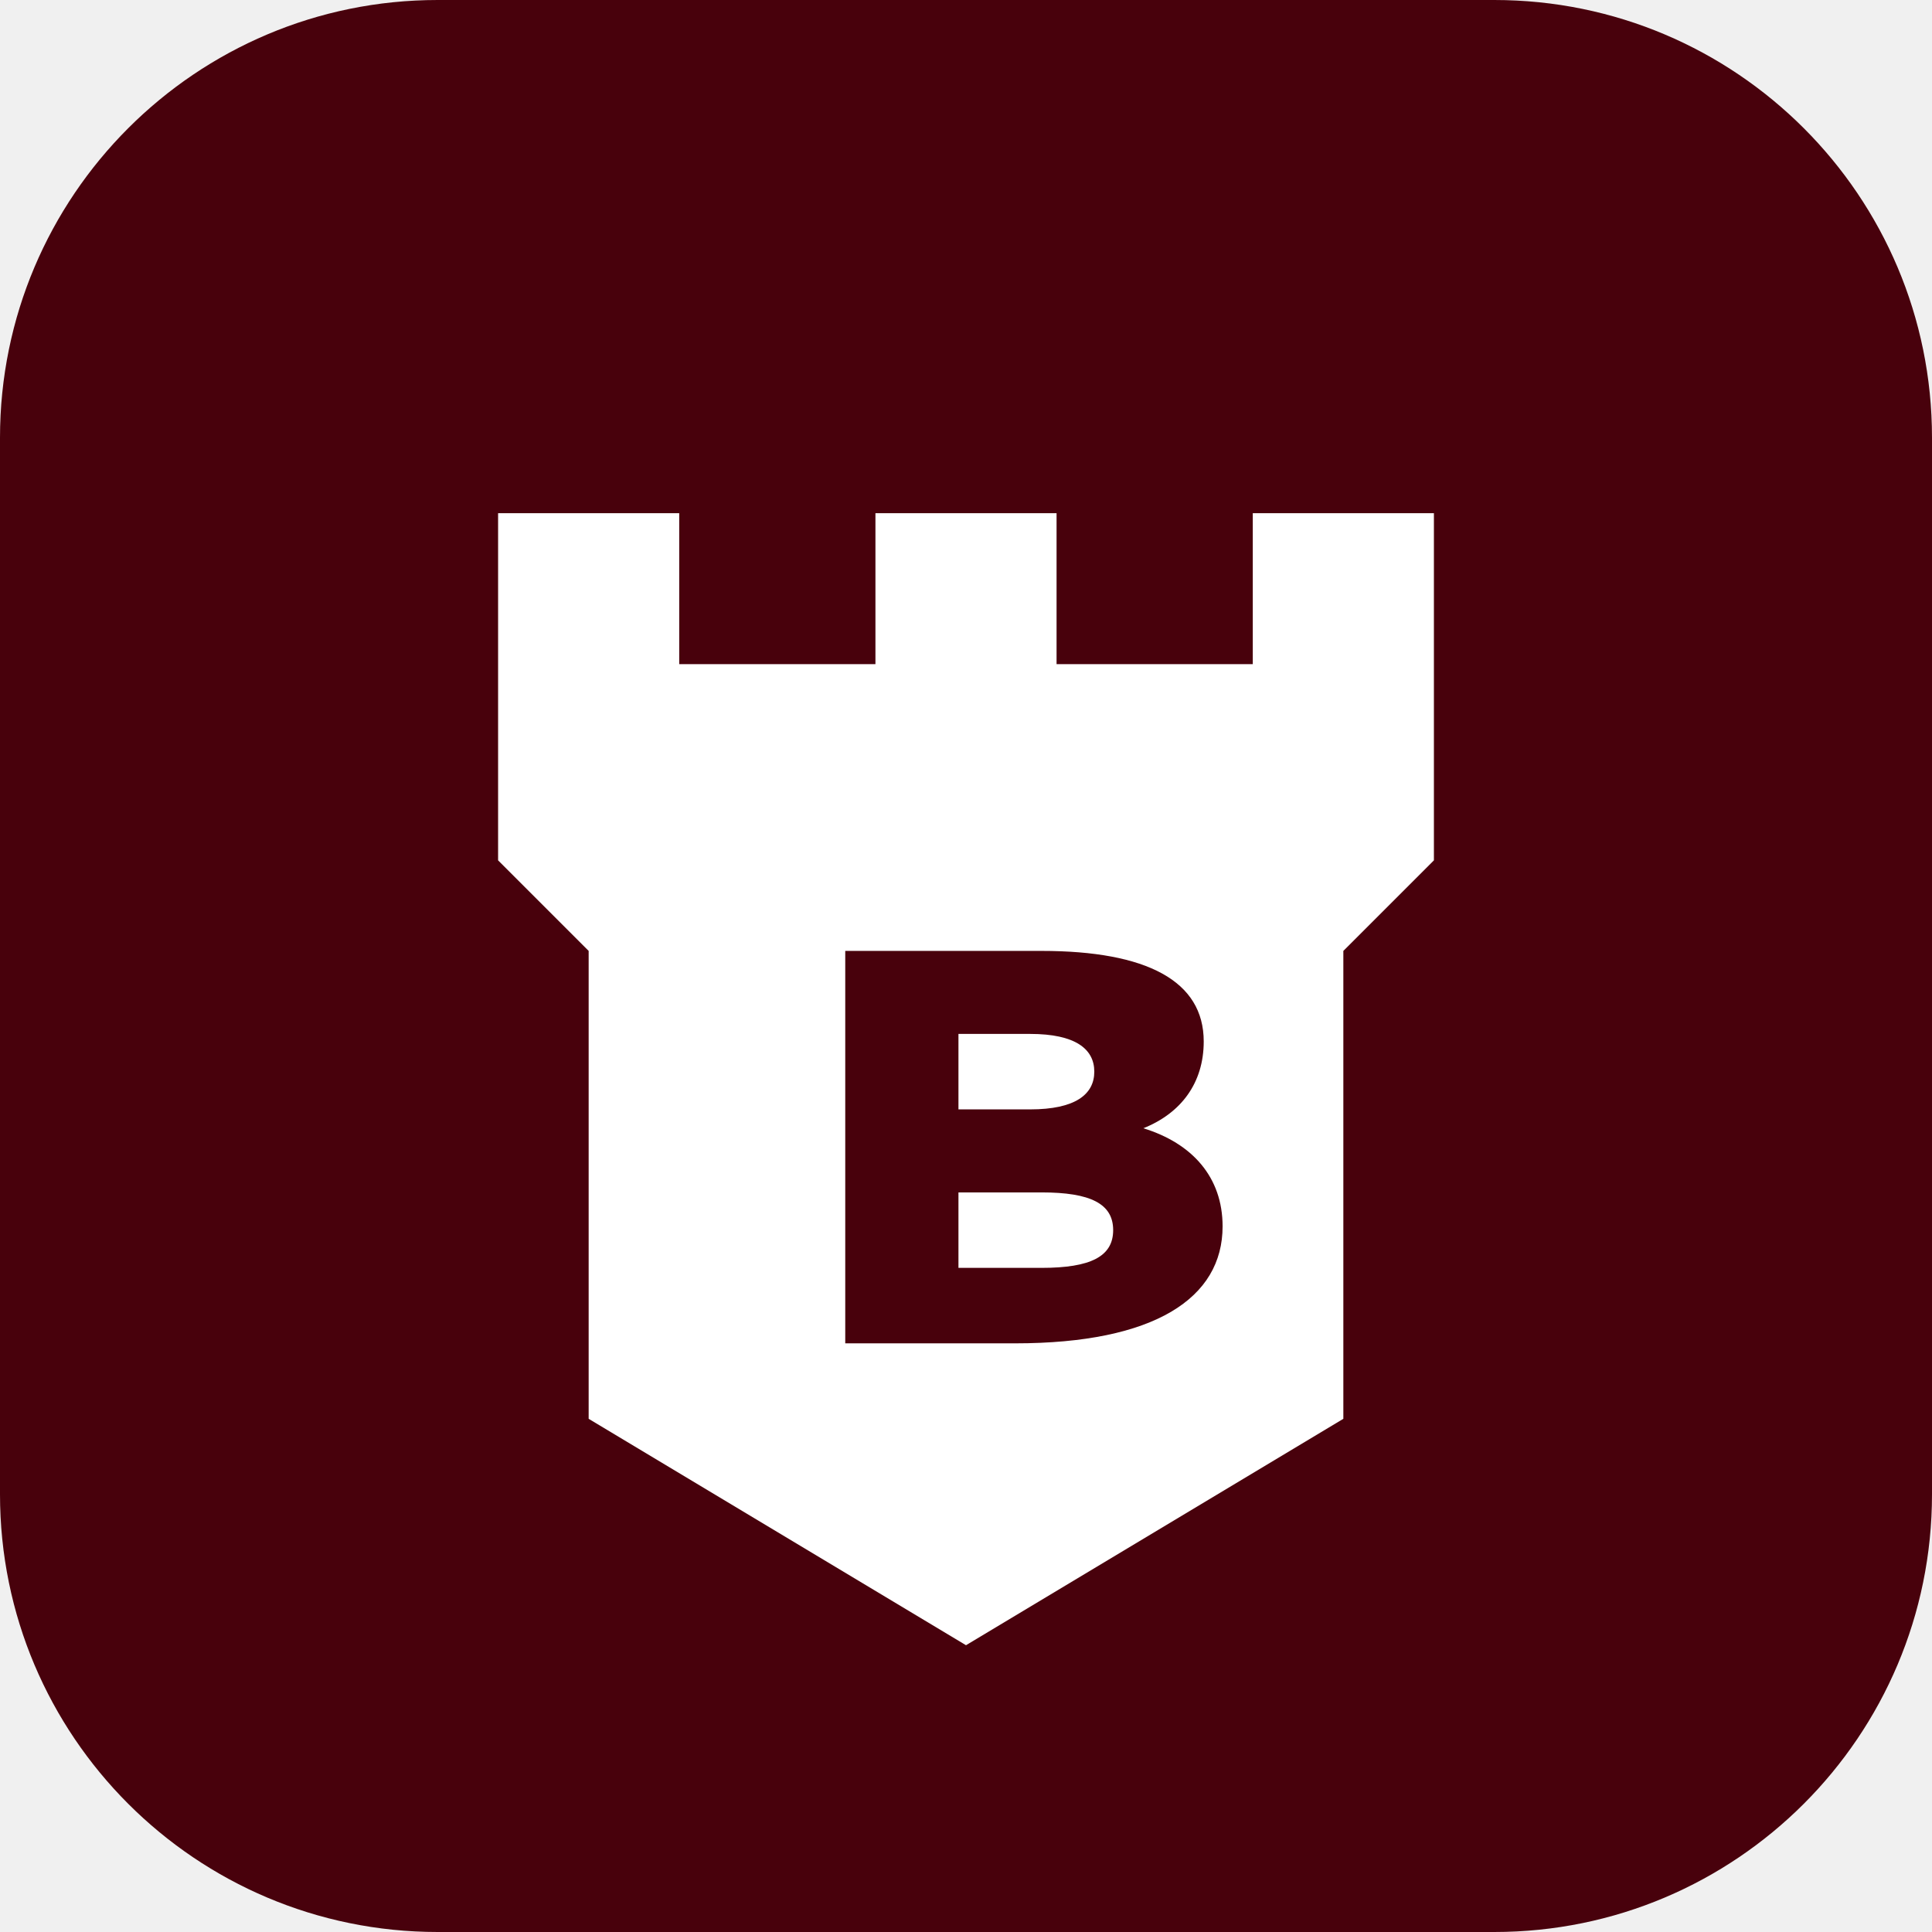
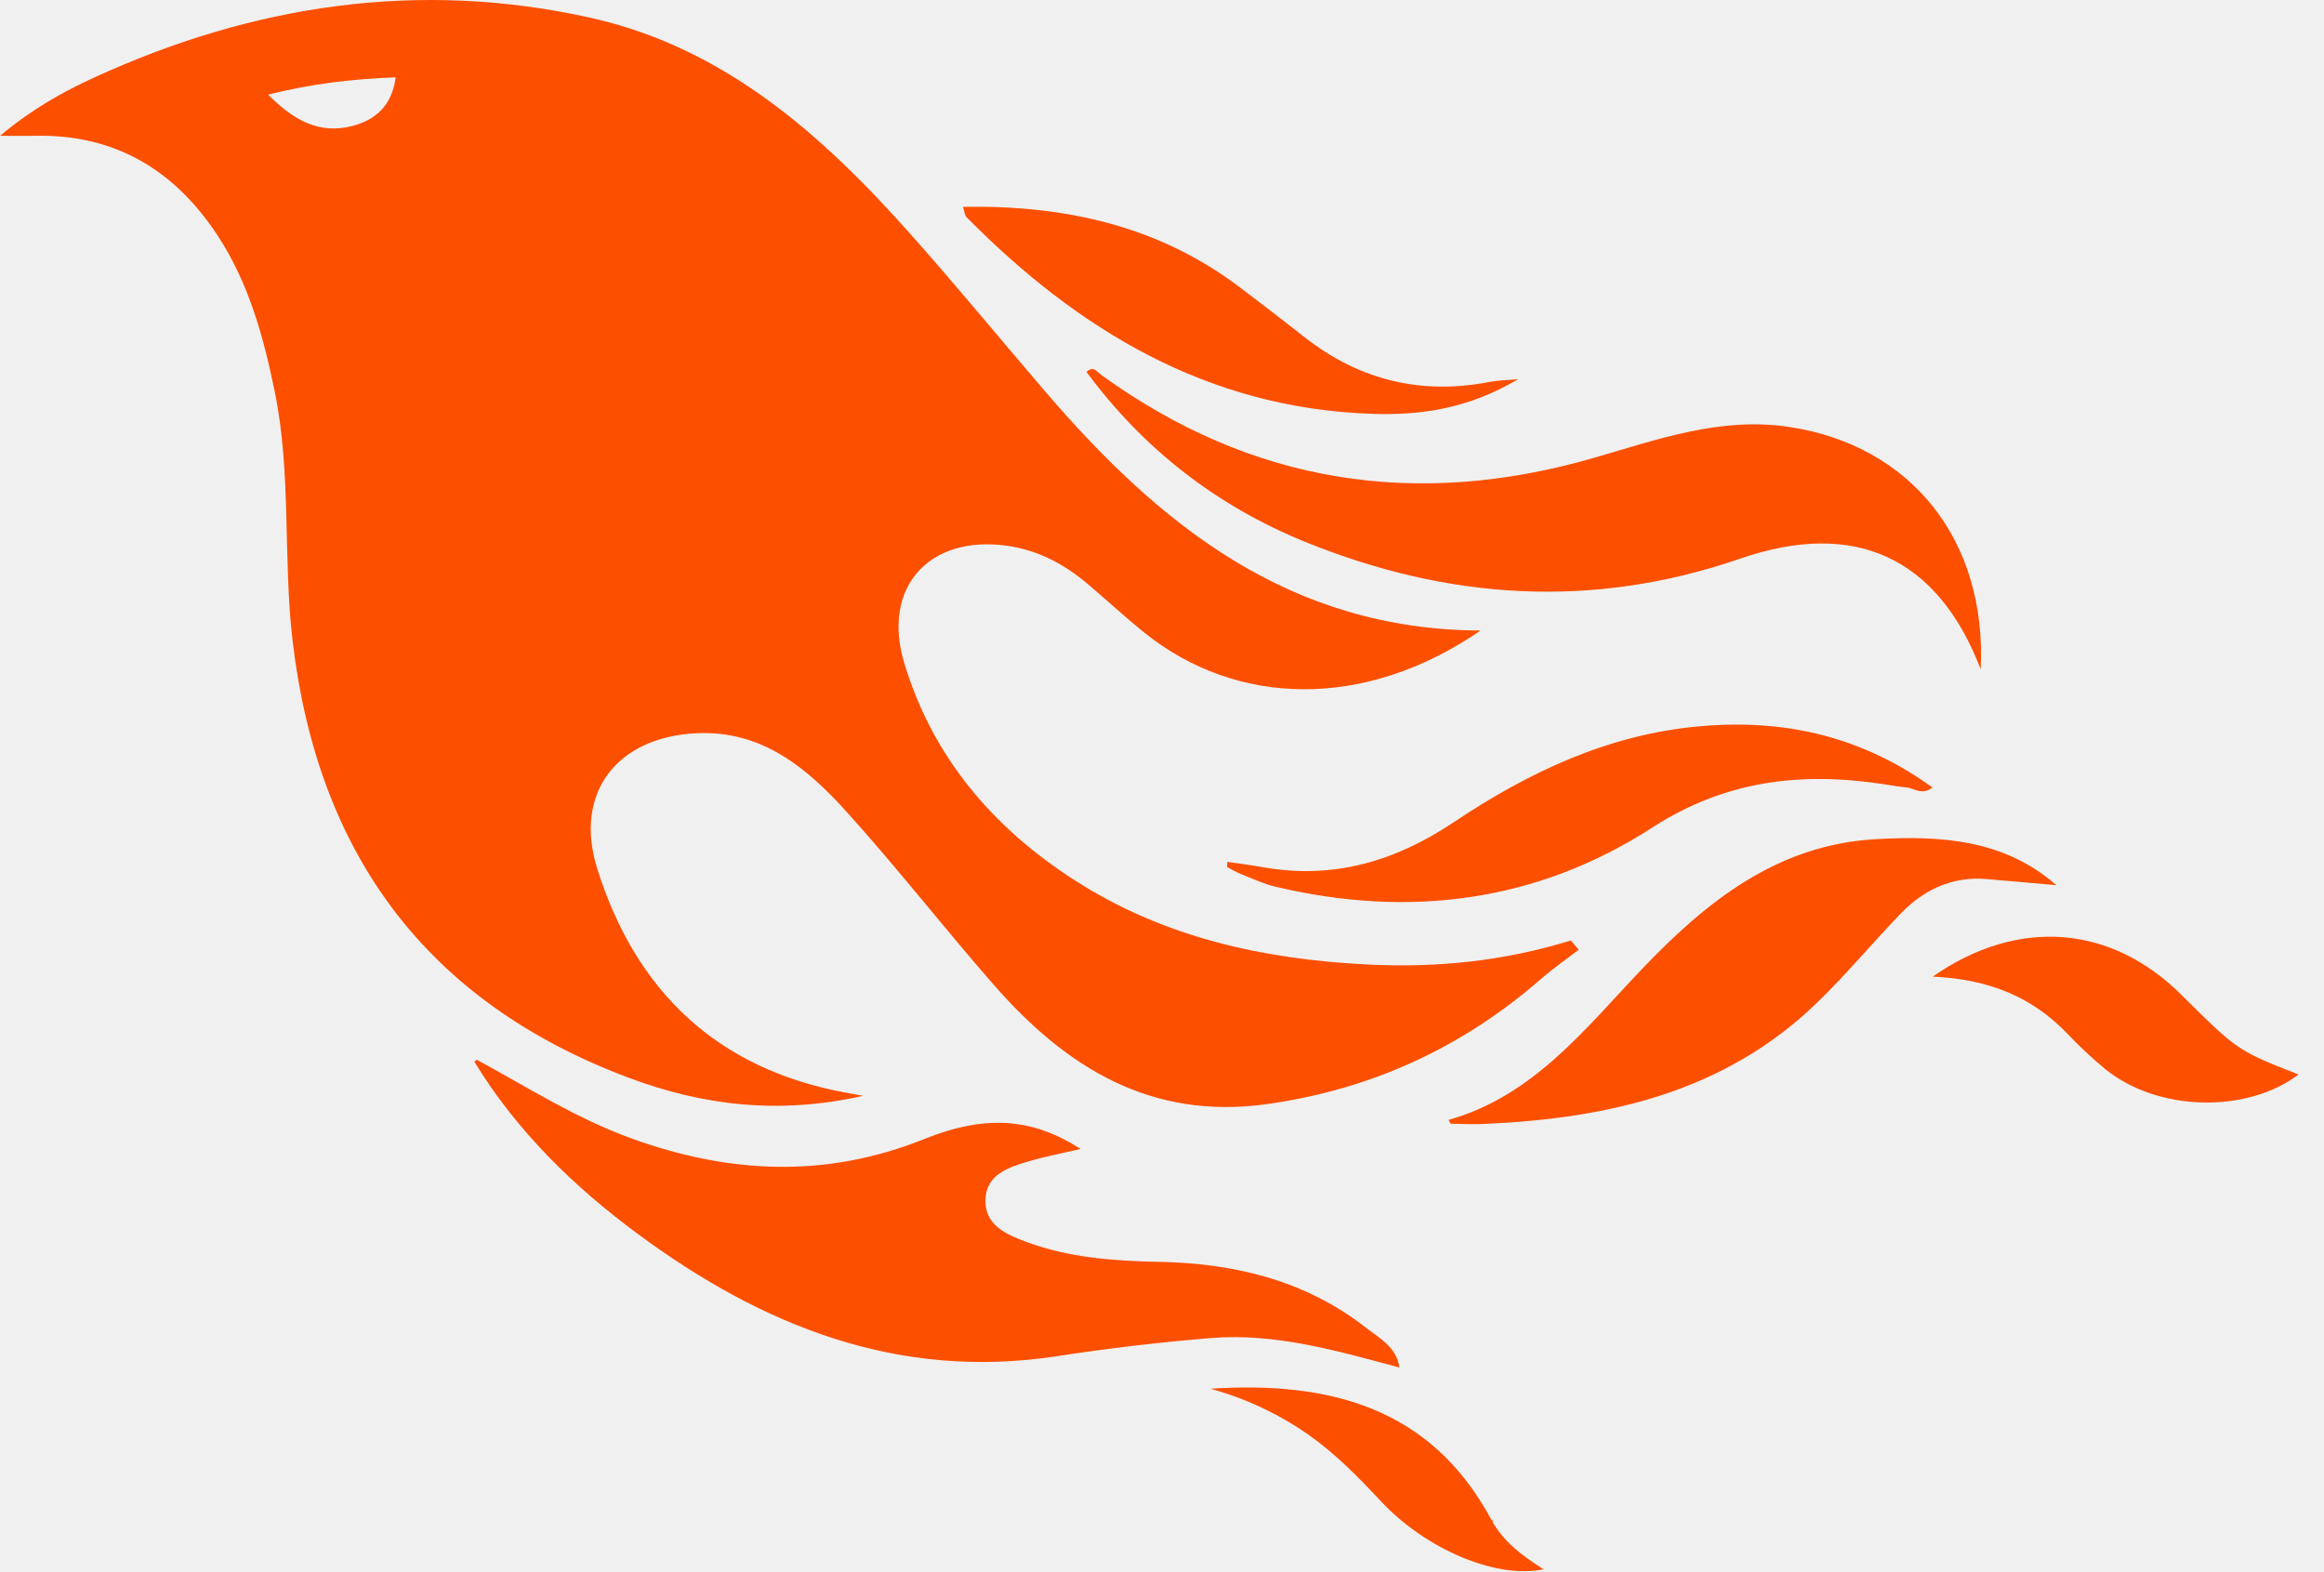
- <svg xmlns="http://www.w3.org/2000/svg" viewBox="0 0 512 512">
-   <rect width="512" height="512" rx="116" fill="#48010c" />
-   <path fill="#fff" fill-rule="evenodd" d="M132 136h48v40h52v-40h48v40h52v-40h48v92l-24 24v124l-100 60-100-60V252l-24-24V136zm92 116v104h45c37 0 55-12 55-31 0-13-8-22-21-26 10-4 16-12 16-23 0-16-15-24-43-24h-52zm30 22h19c12 0 17 4 17 10s-5 10-17 10h-19v-20zm0 42h22c13 0 19 3 19 10s-6 10-19 10h-22v-20z" />
+ <svg xmlns="http://www.w3.org/2000/svg" viewBox="0 0 71 48" fill="currentColor" aria-hidden="true">
+   <path d="m26.371 33.477-.552-.1c-3.92-.729-6.397-3.1-7.57-6.829-.733-2.324.597-4.035 3.035-4.148 1.995-.092 3.362 1.055 4.57 2.39 1.557 1.72 2.984 3.558 4.514 5.305 2.202 2.515 4.797 4.134 8.347 3.634 3.183-.448 5.958-1.725 8.371-3.828.363-.316.761-.592 1.144-.886l-.241-.284c-2.027.63-4.093.841-6.205.735-3.195-.16-6.24-.828-8.964-2.582-2.486-1.601-4.319-3.746-5.19-6.611-.704-2.315.736-3.934 3.135-3.6.948.133 1.746.56 2.463 1.165.583.493 1.143 1.015 1.738 1.493 2.8 2.25 6.712 2.375 10.265-.068-5.842-.026-9.817-3.24-13.308-7.313-1.366-1.594-2.7-3.216-4.095-4.785-2.698-3.036-5.692-5.71-9.79-6.623C12.8-.623 7.745.14 2.893 2.361 1.926 2.804.997 3.319 0 4.149c.494 0 .763.006 1.032 0 2.446-.064 4.28 1.023 5.602 3.024.962 1.457 1.415 3.104 1.761 4.798.513 2.515.247 5.078.544 7.605.761 6.494 4.08 11.026 10.26 13.346 2.267.852 4.591 1.135 7.172.555ZM10.751 3.852c-.976.246-1.756-.148-2.56-.962 1.377-.343 2.592-.476 3.897-.528-.107.848-.607 1.306-1.336 1.49Zm32.002 37.924c-.085-.626-.62-.901-1.04-1.228-1.857-1.446-4.03-1.958-6.333-2-1.375-.026-2.735-.128-4.031-.61-.595-.22-1.26-.505-1.244-1.272.015-.78.693-1 1.31-1.184.505-.15 1.026-.247 1.6-.382-1.46-.936-2.886-1.065-4.787-.3-2.993 1.202-5.943 1.06-8.926-.017-1.684-.608-3.179-1.563-4.735-2.408l-.077.057c1.29 2.115 3.034 3.817 5.004 5.271 3.793 2.8 7.936 4.471 12.784 3.73A66.714 66.714 0 0 1 37 40.877c1.98-.16 3.866.398 5.753.899Zm-9.14-30.345c-.105-.076-.206-.266-.42-.069 1.745 2.36 3.985 4.098 6.683 5.193 4.354 1.767 8.773 2.07 13.293.51 3.51-1.21 6.033-.028 7.343 3.38.19-3.955-2.137-6.837-5.843-7.401-2.084-.318-4.01.373-5.962.94-5.434 1.575-10.485.798-15.094-2.553Zm27.085 15.425c.708.059 1.416.123 2.124.185-1.6-1.405-3.55-1.517-5.523-1.404-3.003.17-5.167 1.903-7.14 3.972-1.739 1.824-3.31 3.87-5.903 4.604.043.078.054.117.066.117.35.005.699.021 1.047.005 3.768-.17 7.317-.965 10.14-3.7.89-.86 1.685-1.817 2.544-2.71.716-.746 1.584-1.159 2.645-1.07Zm-8.753-4.67c-2.812.246-5.254 1.409-7.548 2.943-1.766 1.18-3.654 1.738-5.776 1.37-.374-.066-.75-.114-1.124-.17l-.013.156c.135.07.265.151.405.207.354.14.702.308 1.07.395 4.083.971 7.992.474 11.516-1.803 2.221-1.435 4.521-1.707 7.013-1.336.252.038.503.083.756.107.234.022.479.255.795.003-2.179-1.574-4.526-2.096-7.094-1.872Zm-10.049-9.544c1.475.051 2.943-.142 4.486-1.059-.452.04-.643.04-.827.076-2.126.424-4.033-.04-5.733-1.383-.623-.493-1.257-.974-1.889-1.457-2.503-1.914-5.374-2.555-8.514-2.5.05.154.054.26.108.315 3.417 3.455 7.371 5.836 12.369 6.008Zm24.727 17.731c-2.114-2.097-4.952-2.367-7.578-.537 1.738.078 3.043.632 4.101 1.728a13 13 0 0 0 1.182 1.106c1.6 1.29 4.311 1.352 5.896.155-1.861-.726-1.861-.726-3.601-2.452Zm-21.058 16.06c-1.858-3.46-4.981-4.24-8.59-4.008a9.667 9.667 0 0 1 2.977 1.39c.84.586 1.547 1.311 2.243 2.055 1.38 1.473 3.534 2.376 4.962 2.07-.656-.412-1.238-.848-1.592-1.507Zl-.006.006-.036-.004.021.018.012.053Za.127.127 0 0 0 .015.043c.005.008.038 0 .058-.002Zl-.008.01.005.026.024.014Z" fill="#FD4F00" />
</svg>
